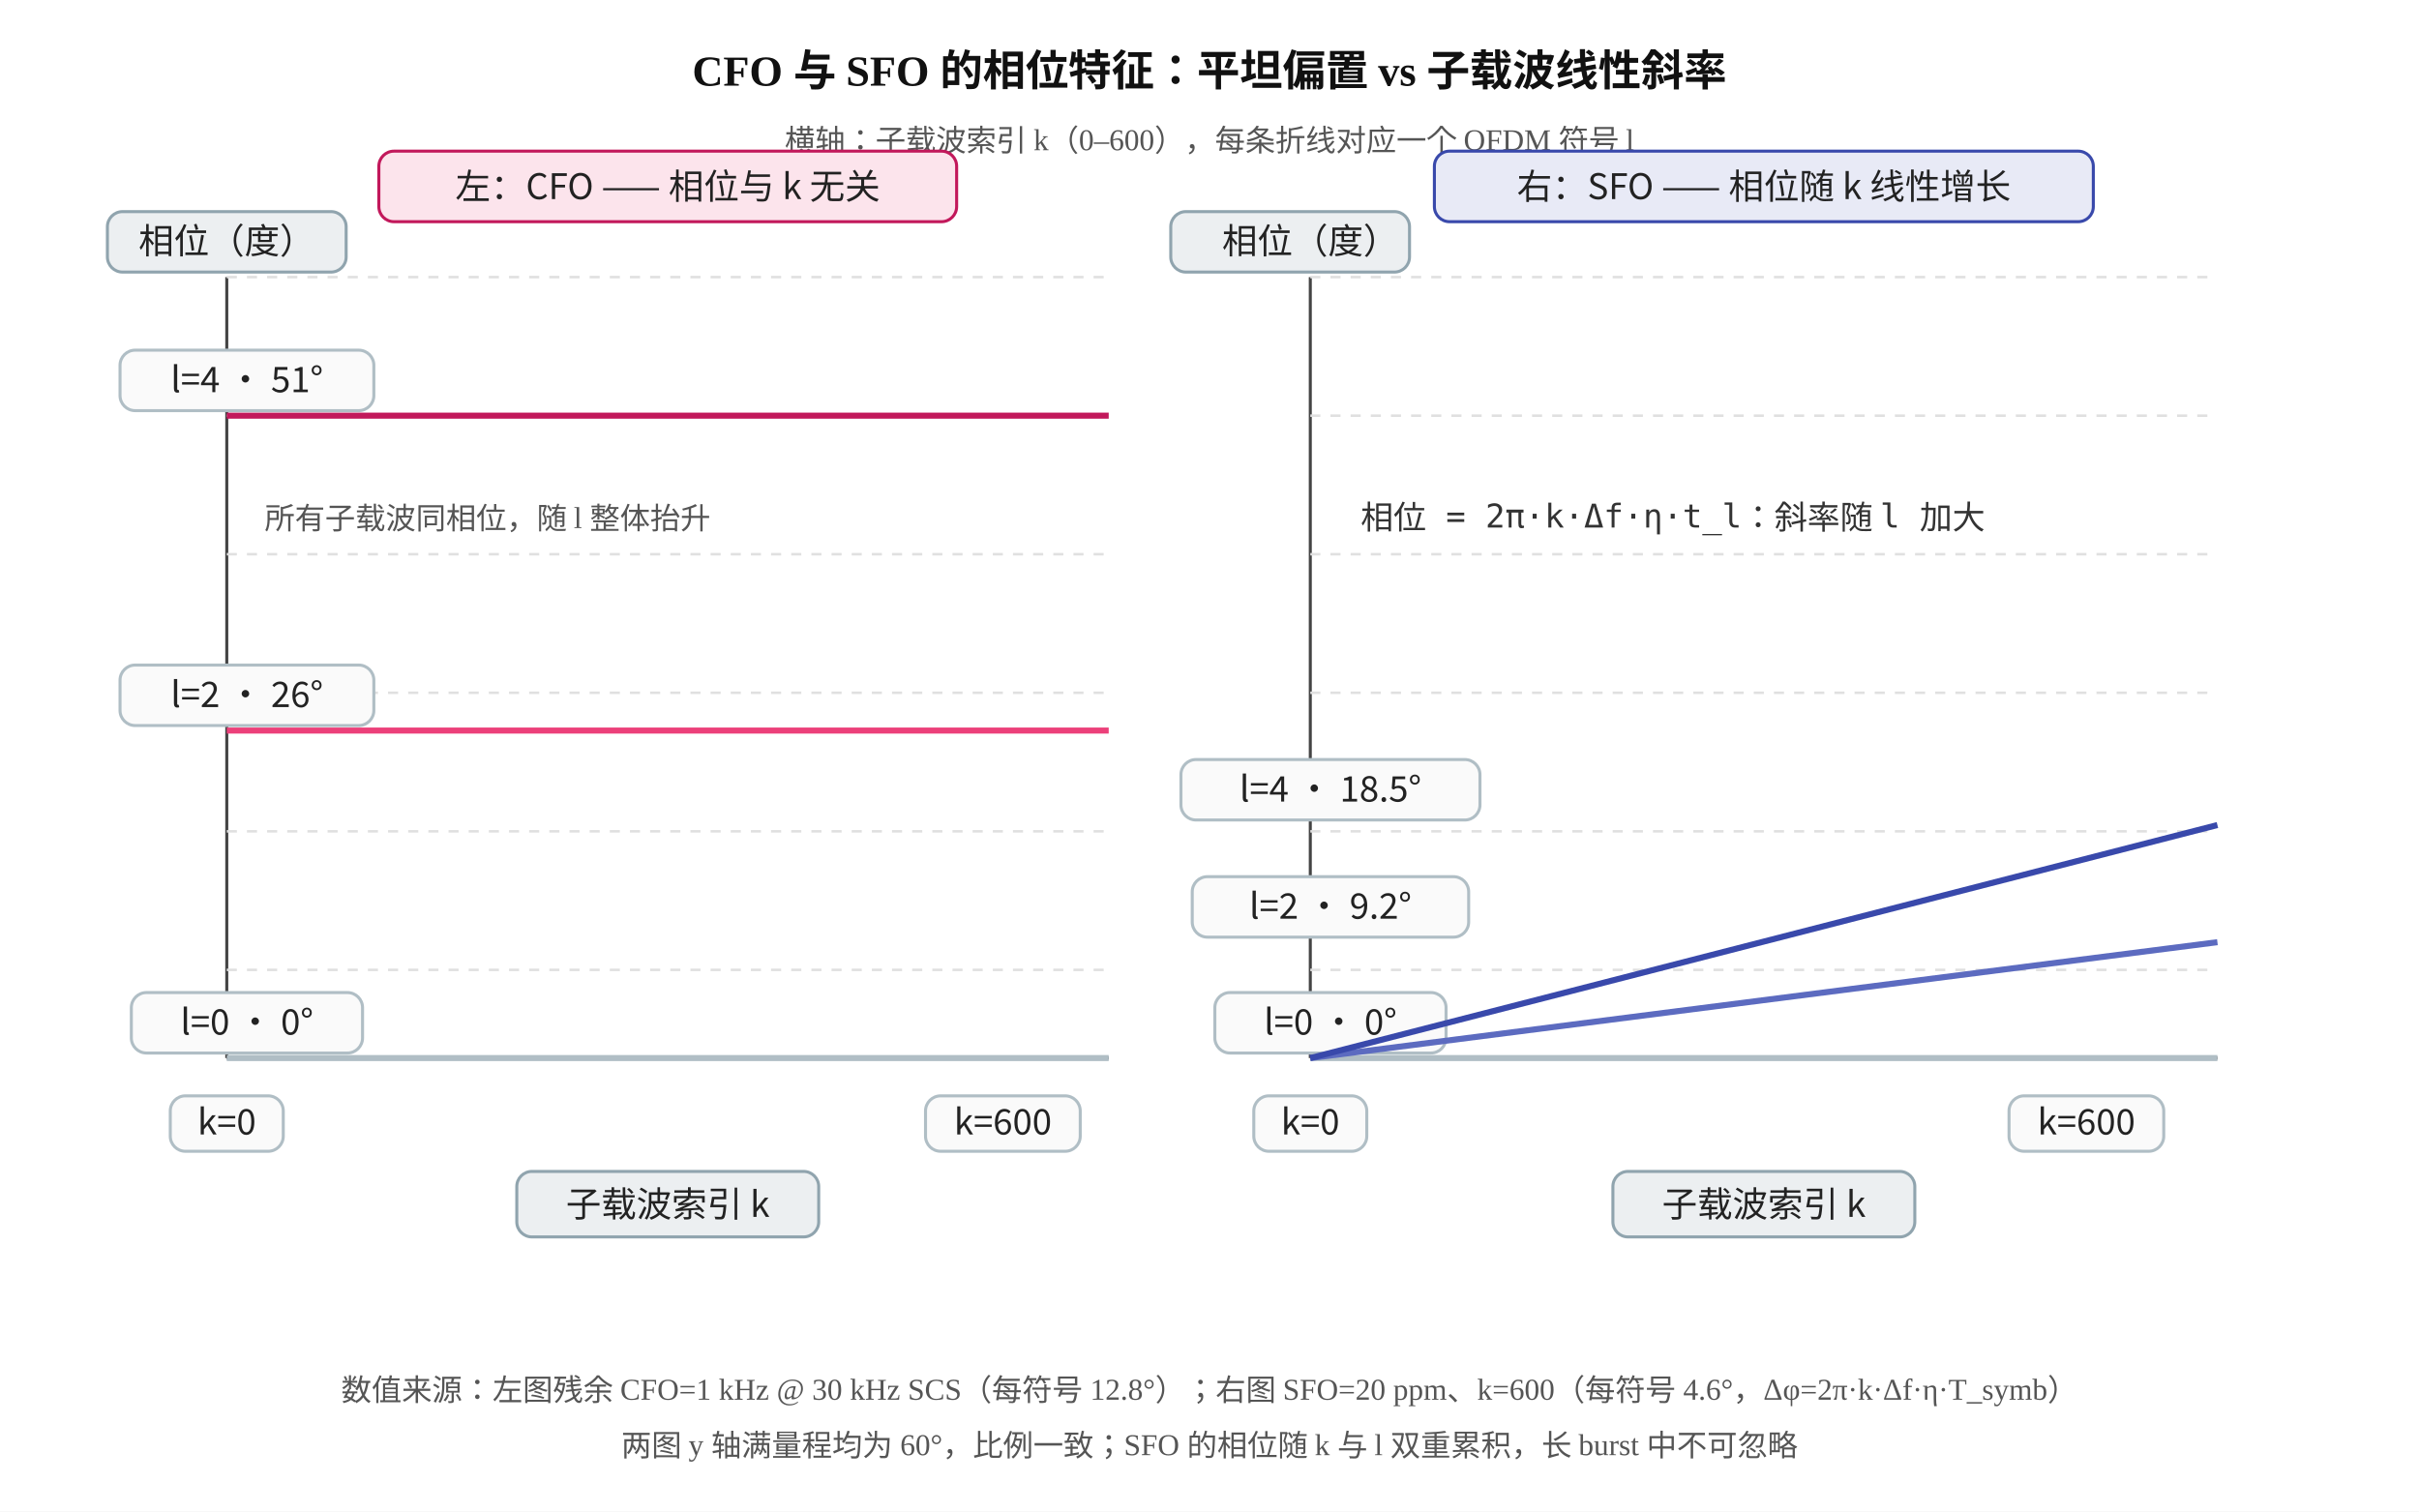
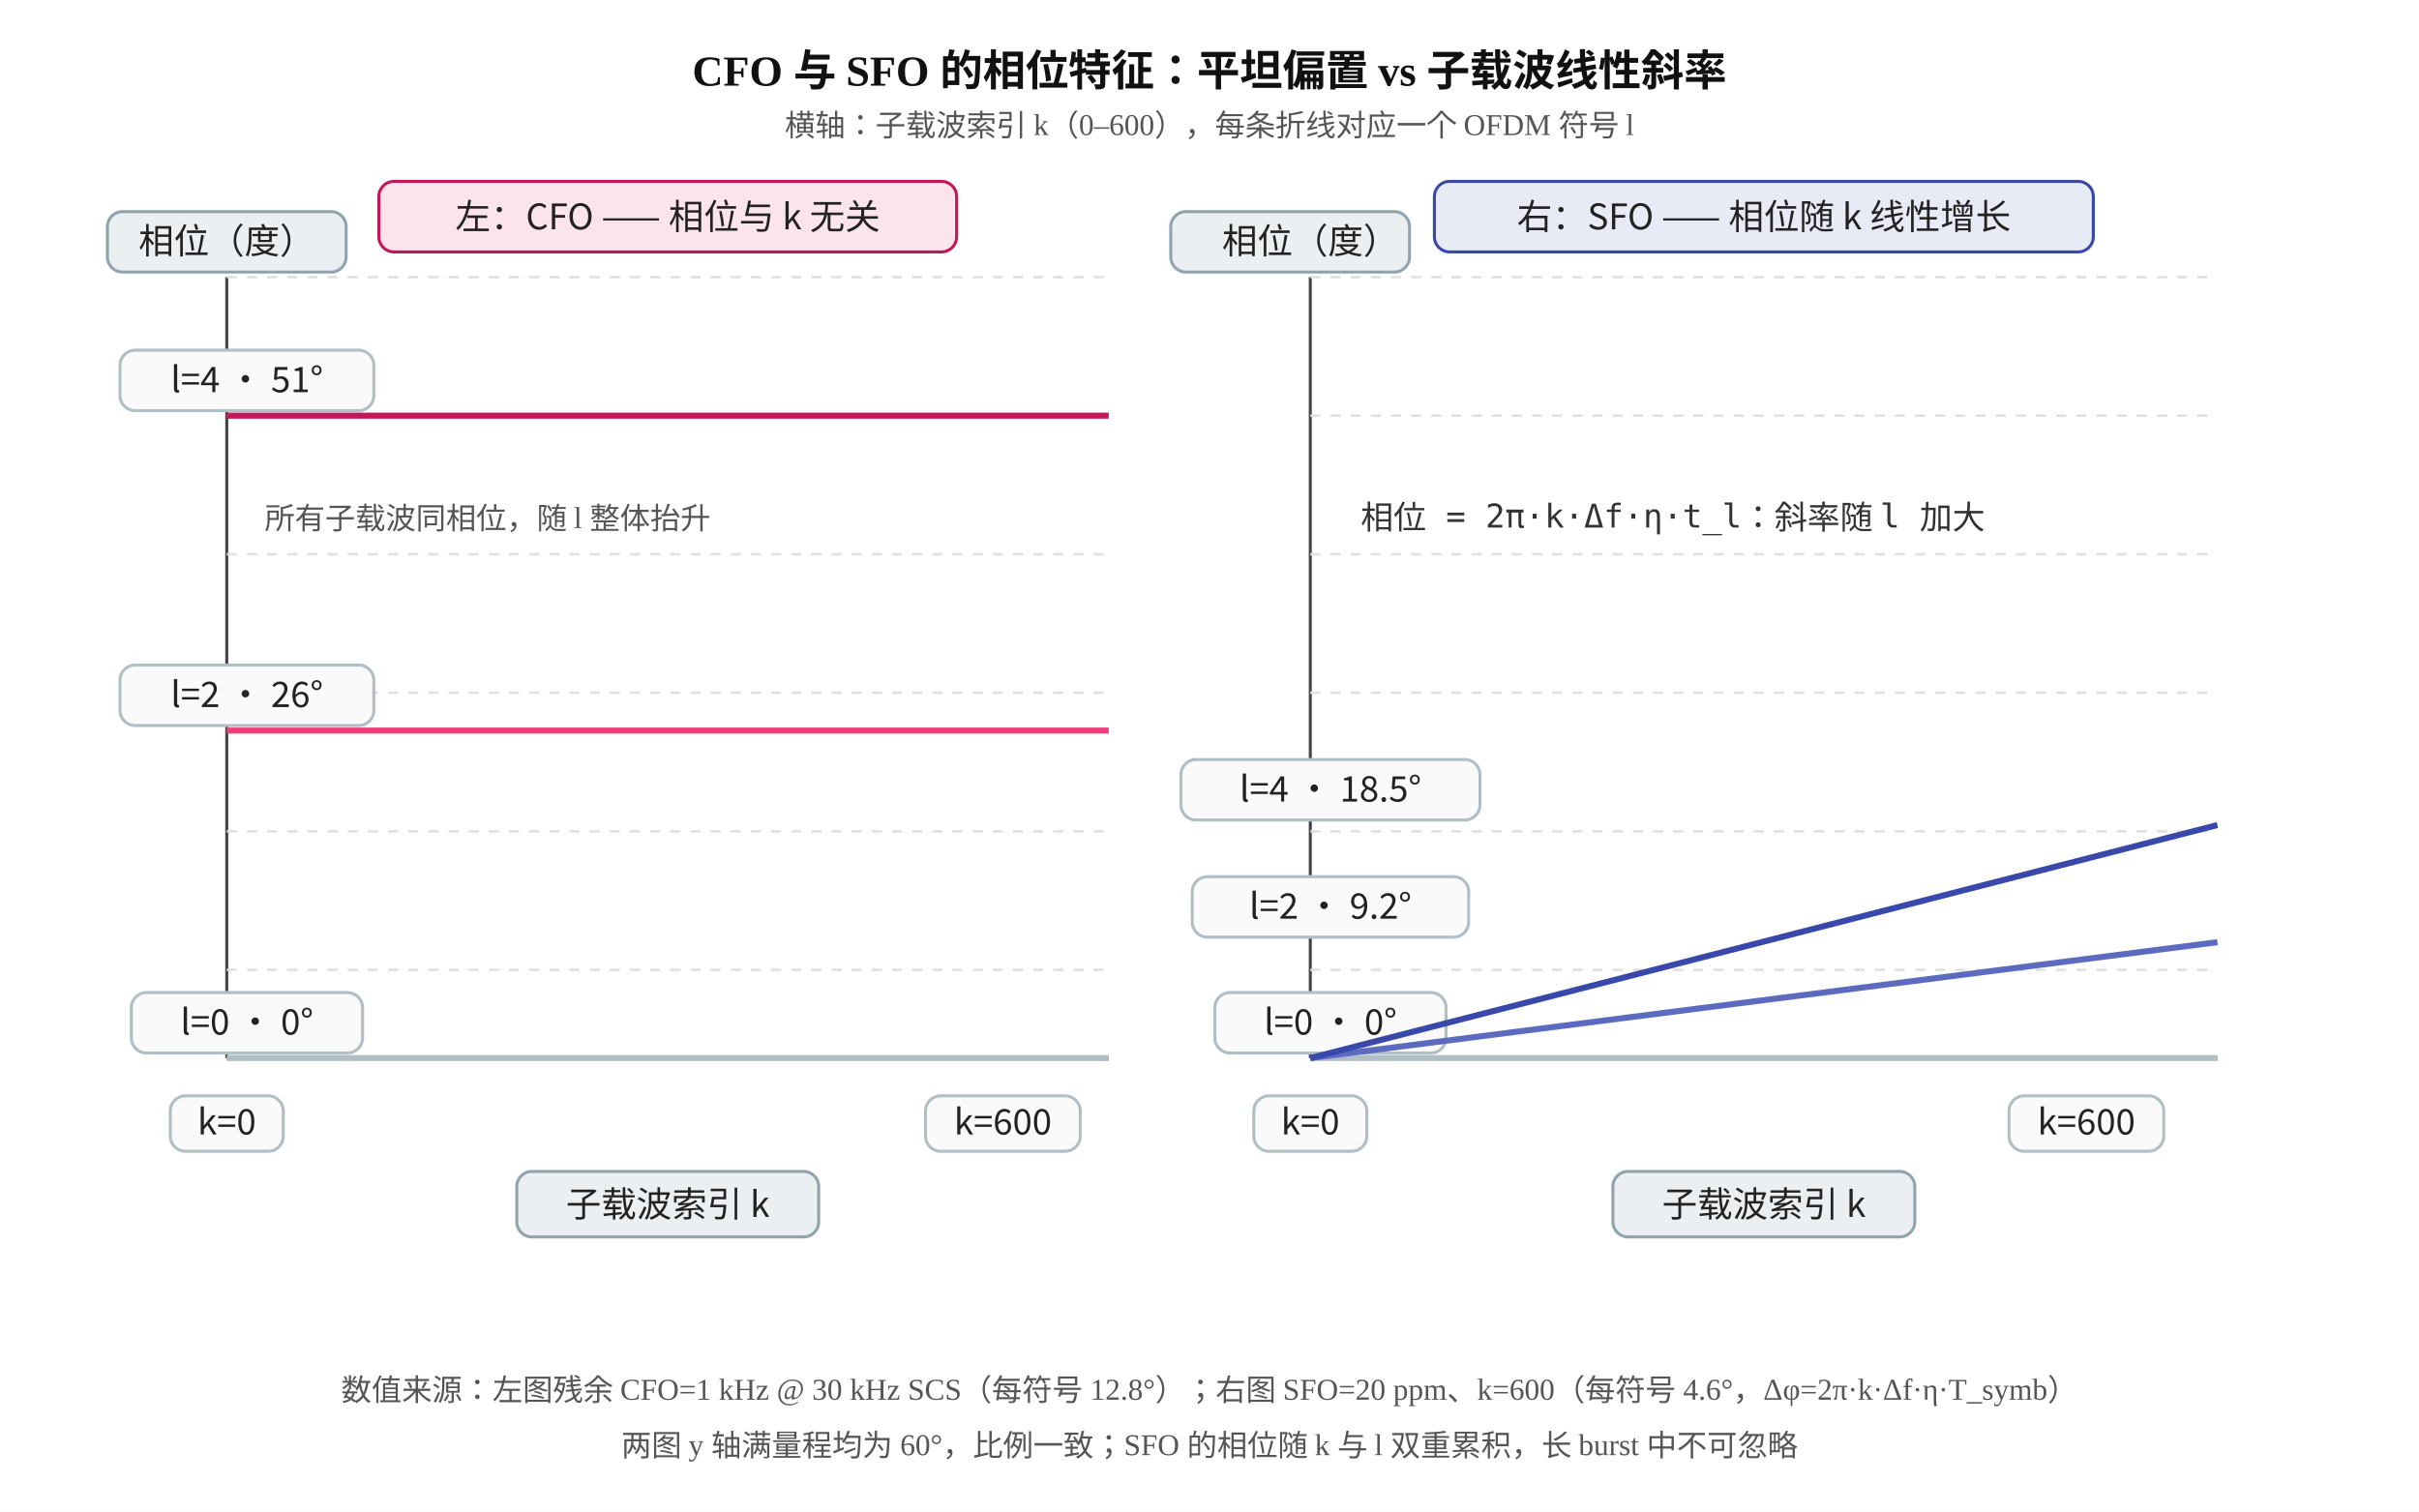
<svg xmlns="http://www.w3.org/2000/svg" viewBox="0 0 960 600" width="960" height="600">
  <rect width="960" height="600" fill="#ffffff" />
  <style>
.title { font-family: "Noto Sans CJK SC", "Droid Sans Fallback", sans-serif; font-size: 17px; font-weight: bold; fill: #111; }
.sub { font-family: "Noto Sans CJK SC", "Droid Sans Fallback", sans-serif; font-size: 12px; fill: #555; }
.label { font-family: "Noto Sans CJK SC", "Droid Sans Fallback", sans-serif; font-size: 14px; fill: #222; }
.small { font-family: "Noto Sans CJK SC", "Droid Sans Fallback", sans-serif; font-size: 11px; fill: #666; }
.mono { font-family: monospace; font-size: 13px; fill: #333; }
.axis { stroke: #444; stroke-width: 1.2; }
.grid { stroke: #e0e0e0; stroke-width: 1; stroke-dasharray: 4,4; }
</style>
  <text x="480" y="34" text-anchor="middle" class="free" font-size="17" fill="#111" font-weight="bold">CFO 与 SFO 的相位特征：平坦偏置 vs 子载波线性斜率</text>
-   <text x="480" y="60" text-anchor="middle" class="free" font-size="12" fill="#555">横轴：子载波索引 k（0–600），每条折线对应一个 OFDM 符号 l</text>
-   <rect x="150.35" y="60" width="229.3" height="28" rx="6" fill="#FCE4EC" stroke="#C2185B" stroke-width="1.2" />
-   <text x="265" y="79.04" text-anchor="middle" class="label" font-weight="normal" fill="#222">左：CFO —— 相位与 k 无关</text>
+   <text x="480" y="54" text-anchor="middle" class="free" font-size="12" fill="#555">横轴：子载波索引 k（0–600），每条折线对应一个 OFDM 符号 l</text>
+   <rect x="150.35" y="72" width="229.3" height="28" rx="6" fill="#FCE4EC" stroke="#C2185B" stroke-width="1.2" />
+   <text x="265" y="91.04" text-anchor="middle" class="label" font-weight="normal" fill="#222">左：CFO —— 相位与 k 无关</text>
  <line x1="90" y1="420" x2="440" y2="420" stroke="#444" stroke-width="1.2" />
  <line x1="90" y1="110" x2="90" y2="420" stroke="#444" stroke-width="1.2" />
  <line x1="90" y1="110" x2="440" y2="110" stroke="#E0E0E0" stroke-width="1" stroke-dasharray="4,4" />
  <line x1="90" y1="165" x2="440" y2="165" stroke="#E0E0E0" stroke-width="1" stroke-dasharray="4,4" />
  <line x1="90" y1="220" x2="440" y2="220" stroke="#E0E0E0" stroke-width="1" stroke-dasharray="4,4" />
  <line x1="90" y1="275" x2="440" y2="275" stroke="#E0E0E0" stroke-width="1" stroke-dasharray="4,4" />
  <line x1="90" y1="330" x2="440" y2="330" stroke="#E0E0E0" stroke-width="1" stroke-dasharray="4,4" />
  <line x1="90" y1="385" x2="440" y2="385" stroke="#E0E0E0" stroke-width="1" stroke-dasharray="4,4" />
  <line x1="90" y1="420" x2="440" y2="420" stroke="#B0BEC5" stroke-width="2.4" />
  <rect x="52.12" y="394" width="91.76" height="24" rx="6" fill="#FAFAFA" stroke="#B0BEC5" stroke-width="1.2" />
  <text x="98" y="410.68" text-anchor="middle" class="label" font-weight="normal" fill="#222">l=0 · 0°</text>
  <line x1="90" y1="290" x2="440" y2="290" stroke="#EC407A" stroke-width="2.4" />
  <rect x="47.635" y="264" width="100.73" height="24" rx="6" fill="#FAFAFA" stroke="#B0BEC5" stroke-width="1.2" />
  <text x="98" y="280.68" text-anchor="middle" class="label" font-weight="normal" fill="#222">l=2 · 26°</text>
  <line x1="90" y1="165" x2="440" y2="165" stroke="#C2185B" stroke-width="2.4" />
  <rect x="47.635" y="139" width="100.73" height="24" rx="6" fill="#FAFAFA" stroke="#B0BEC5" stroke-width="1.2" />
  <text x="98" y="155.68" text-anchor="middle" class="label" font-weight="normal" fill="#222">l=4 · 51°</text>
  <rect x="42.625" y="84" width="94.75" height="24" rx="6" fill="#ECEFF1" stroke="#90A4AE" stroke-width="1.2" />
  <text x="90" y="100.68" text-anchor="middle" class="label" font-weight="normal" fill="#222">相位（度）</text>
  <text x="105" y="210" text-anchor="start" class="free" font-size="12" fill="#555">所有子载波同相位，随 l 整体抬升</text>
  <rect x="67.58" y="435" width="44.84" height="22" rx="6" fill="#FAFAFA" stroke="#B0BEC5" stroke-width="1.2" />
  <text x="90" y="450.32" text-anchor="middle" class="label" font-weight="normal" fill="#222">k=0</text>
  <rect x="367.3" y="435" width="61.4" height="22" rx="6" fill="#FAFAFA" stroke="#B0BEC5" stroke-width="1.2" />
  <text x="398" y="450.32" text-anchor="middle" class="label" font-weight="normal" fill="#222">k=600</text>
  <rect x="205.09" y="465" width="119.82" height="26" rx="6" fill="#ECEFF1" stroke="#90A4AE" stroke-width="1.2" />
  <text x="265" y="483.04" text-anchor="middle" class="label" font-weight="normal" fill="#222">子载波索引 k</text>
-   <rect x="569.25" y="60" width="261.5" height="28" rx="6" fill="#E8EAF6" stroke="#3949AB" stroke-width="1.2" />
-   <text x="700" y="79.04" text-anchor="middle" class="label" font-weight="normal" fill="#222">右：SFO —— 相位随 k 线性增长</text>
+   <rect x="569.25" y="72" width="261.5" height="28" rx="6" fill="#E8EAF6" stroke="#3949AB" stroke-width="1.2" />
+   <text x="700" y="91.04" text-anchor="middle" class="label" font-weight="normal" fill="#222">右：SFO —— 相位随 k 线性增长</text>
  <line x1="520" y1="420" x2="880" y2="420" stroke="#444" stroke-width="1.2" />
  <line x1="520" y1="110" x2="520" y2="420" stroke="#444" stroke-width="1.2" />
  <line x1="520" y1="110" x2="880" y2="110" stroke="#E0E0E0" stroke-width="1" stroke-dasharray="4,4" />
  <line x1="520" y1="165" x2="880" y2="165" stroke="#E0E0E0" stroke-width="1" stroke-dasharray="4,4" />
  <line x1="520" y1="220" x2="880" y2="220" stroke="#E0E0E0" stroke-width="1" stroke-dasharray="4,4" />
  <line x1="520" y1="275" x2="880" y2="275" stroke="#E0E0E0" stroke-width="1" stroke-dasharray="4,4" />
  <line x1="520" y1="330" x2="880" y2="330" stroke="#E0E0E0" stroke-width="1" stroke-dasharray="4,4" />
  <line x1="520" y1="385" x2="880" y2="385" stroke="#E0E0E0" stroke-width="1" stroke-dasharray="4,4" />
  <line x1="520" y1="420" x2="880" y2="420" stroke="#B0BEC5" stroke-width="2.4" />
  <rect x="482.12" y="394" width="91.76" height="24" rx="6" fill="#FAFAFA" stroke="#B0BEC5" stroke-width="1.2" />
  <text x="528" y="410.68" text-anchor="middle" class="label" font-weight="normal" fill="#222">l=0 · 0°</text>
  <line x1="520" y1="420" x2="880" y2="374" stroke="#5C6BC0" stroke-width="2.4" />
  <rect x="473.15" y="348" width="109.7" height="24" rx="6" fill="#FAFAFA" stroke="#B0BEC5" stroke-width="1.2" />
  <text x="528" y="364.68" text-anchor="middle" class="label" font-weight="normal" fill="#222">l=2 · 9.2°</text>
  <line x1="520" y1="420" x2="880" y2="327.5" stroke="#3949AB" stroke-width="2.4" />
  <rect x="468.665" y="301.5" width="118.67" height="24" rx="6" fill="#FAFAFA" stroke="#B0BEC5" stroke-width="1.2" />
  <text x="528" y="318.18" text-anchor="middle" class="label" font-weight="normal" fill="#222">l=4 · 18.5°</text>
  <rect x="464.625" y="84" width="94.75" height="24" rx="6" fill="#ECEFF1" stroke="#90A4AE" stroke-width="1.2" />
-   <text x="520" y="100.68" text-anchor="middle" class="label" font-weight="normal" fill="#222">相位（度）</text>
+   <text x="520" y="100.68" text-anchor="middle" class="label" font-weight="normal" fill="#222" font-size="13">相位（度）</text>
  <text x="540" y="210" text-anchor="start" class="free" font-size="13" fill="#333" font-family="monospace">相位 = 2π·k·Δf·η·t_l：斜率随 l 加大</text>
  <rect x="497.58" y="435" width="44.84" height="22" rx="6" fill="#FAFAFA" stroke="#B0BEC5" stroke-width="1.2" />
  <text x="520" y="450.32" text-anchor="middle" class="label" font-weight="normal" fill="#222">k=0</text>
  <rect x="797.3" y="435" width="61.4" height="22" rx="6" fill="#FAFAFA" stroke="#B0BEC5" stroke-width="1.2" />
  <text x="828" y="450.32" text-anchor="middle" class="label" font-weight="normal" fill="#222">k=600</text>
  <rect x="640.09" y="465" width="119.82" height="26" rx="6" fill="#ECEFF1" stroke="#90A4AE" stroke-width="1.2" />
  <text x="700" y="483.04" text-anchor="middle" class="label" font-weight="normal" fill="#222">子载波索引 k</text>
  <text x="480" y="556" text-anchor="middle" class="free" font-size="12" fill="#555">数值来源：左图残余 CFO=1 kHz @ 30 kHz SCS（每符号 12.8°）；右图 SFO=20 ppm、k=600（每符号 4.6°，Δφ=2π·k·Δf·η·T_symb）</text>
  <text x="480" y="578" text-anchor="middle" class="free" font-size="12" fill="#555">两图 y 轴满量程均为 60°，比例一致；SFO 的相位随 k 与 l 双重累积，长 burst 中不可忽略</text>
</svg>
